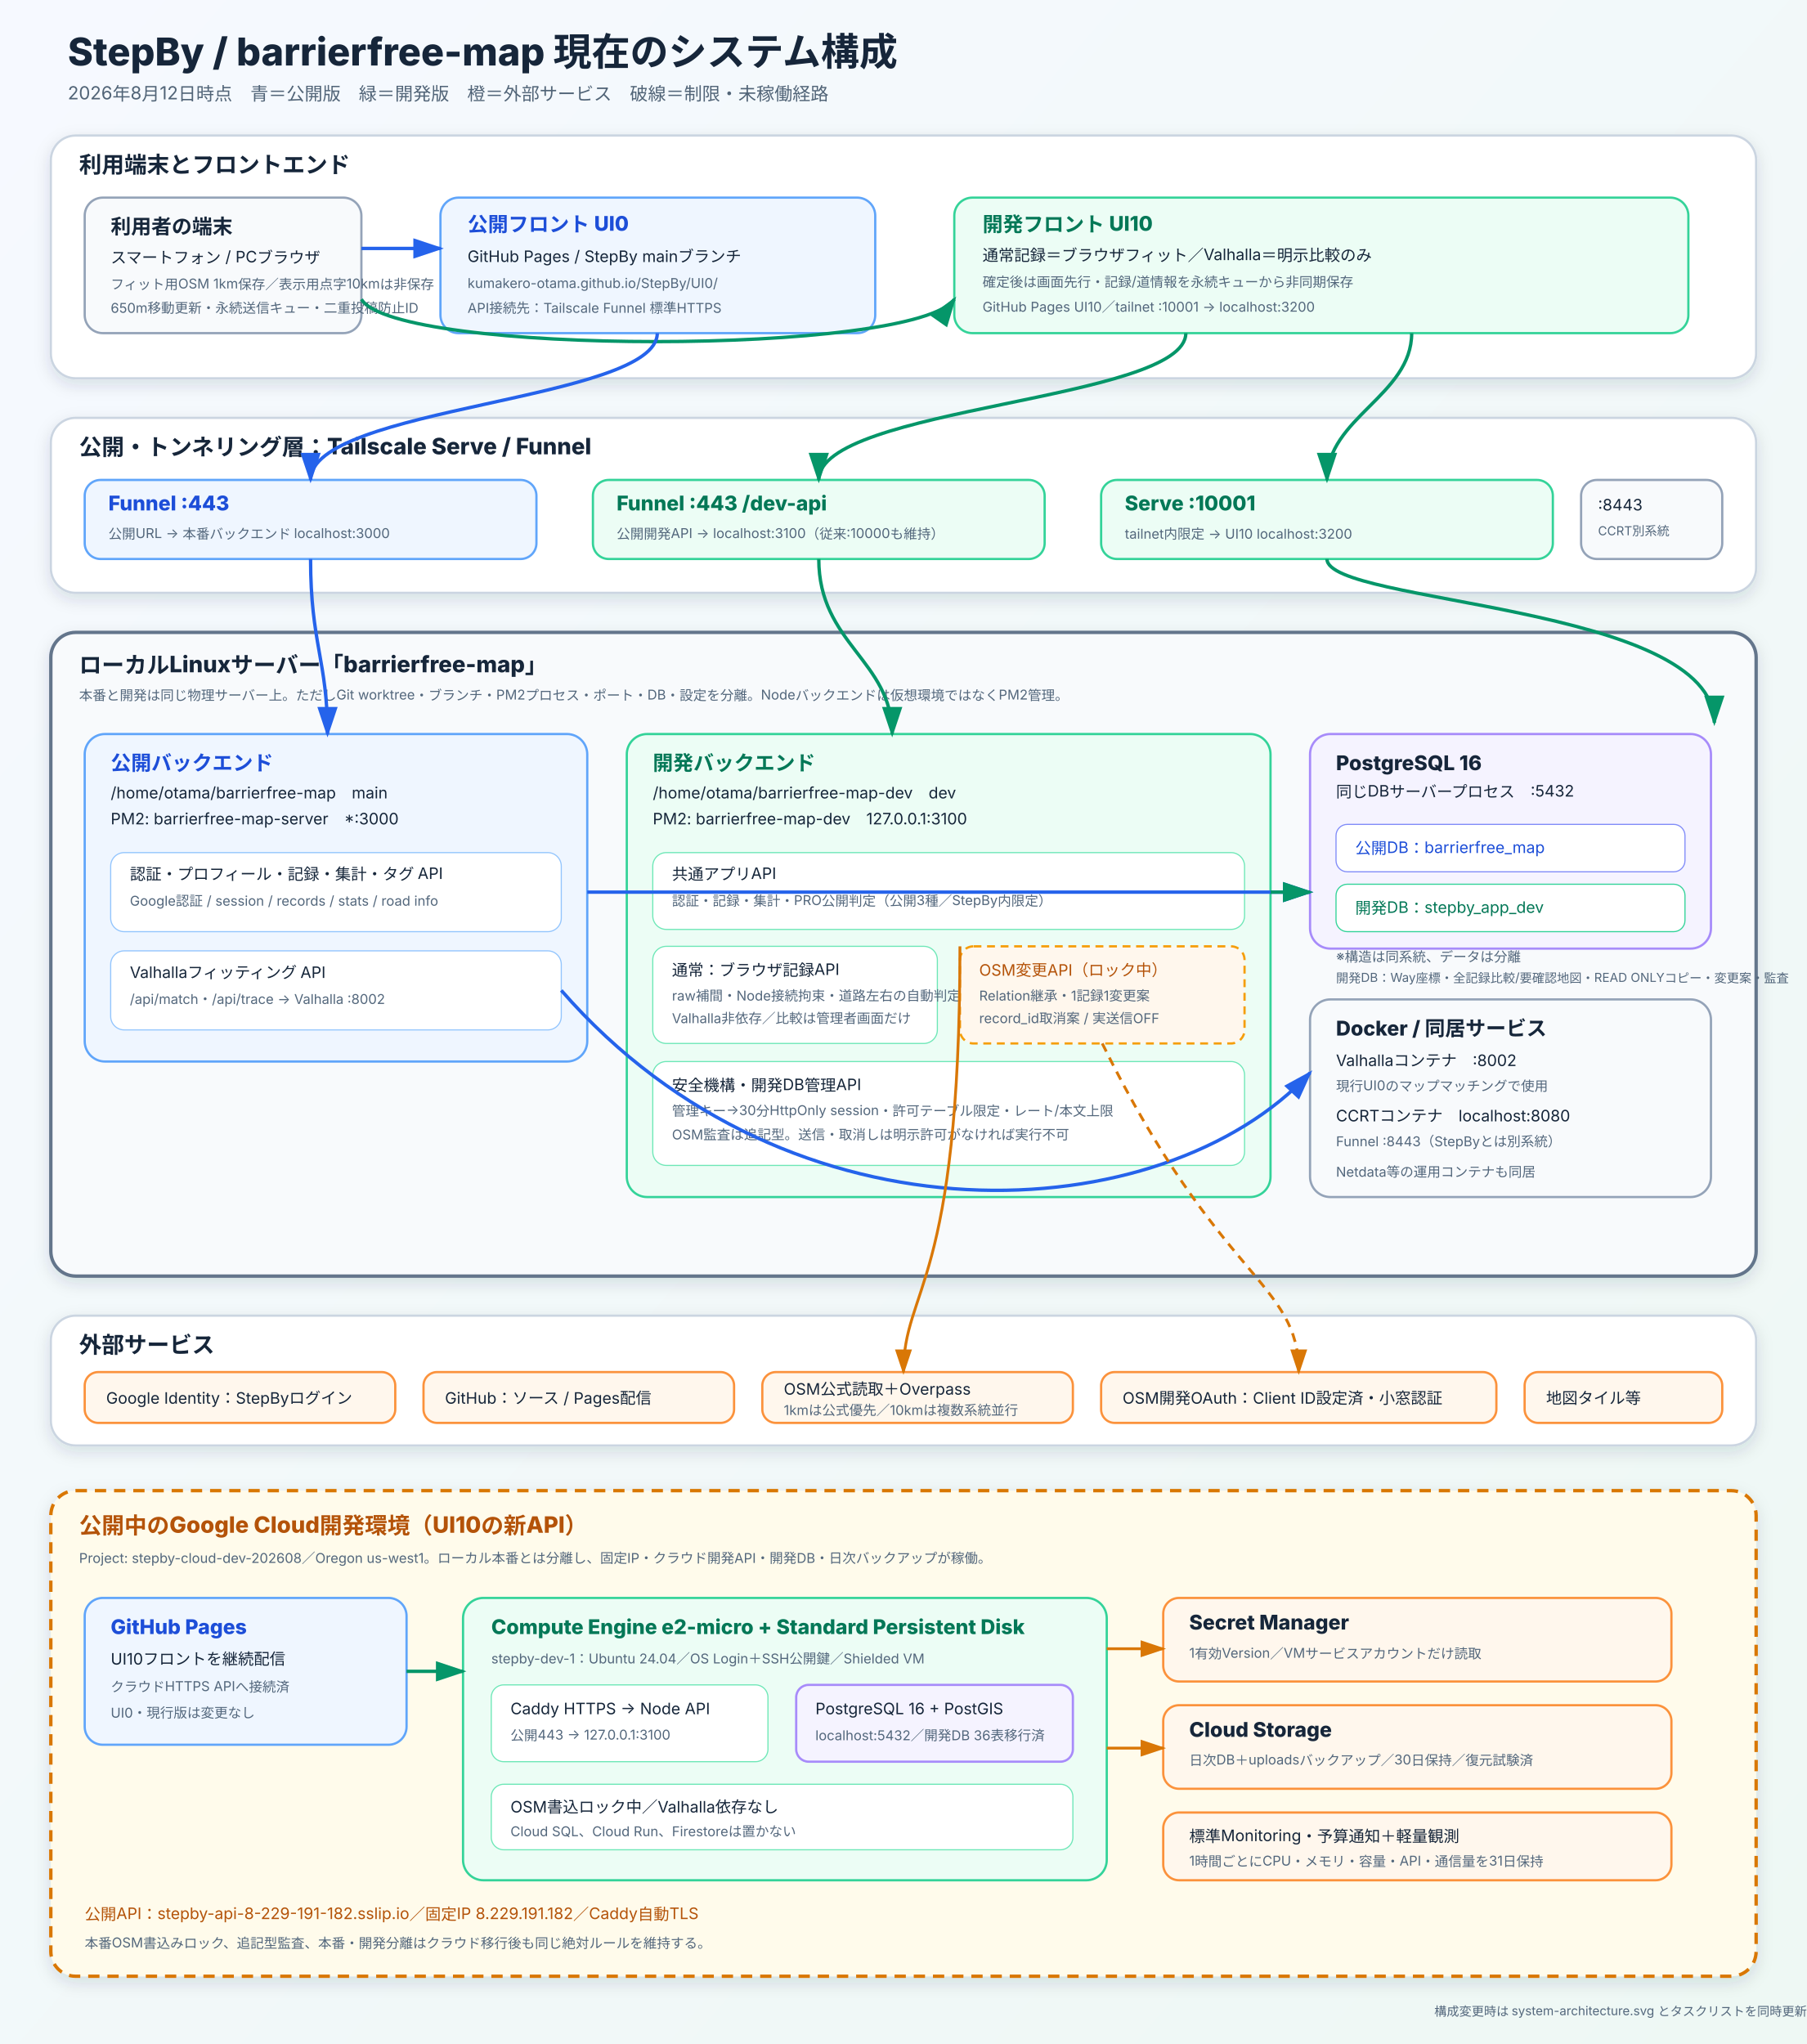
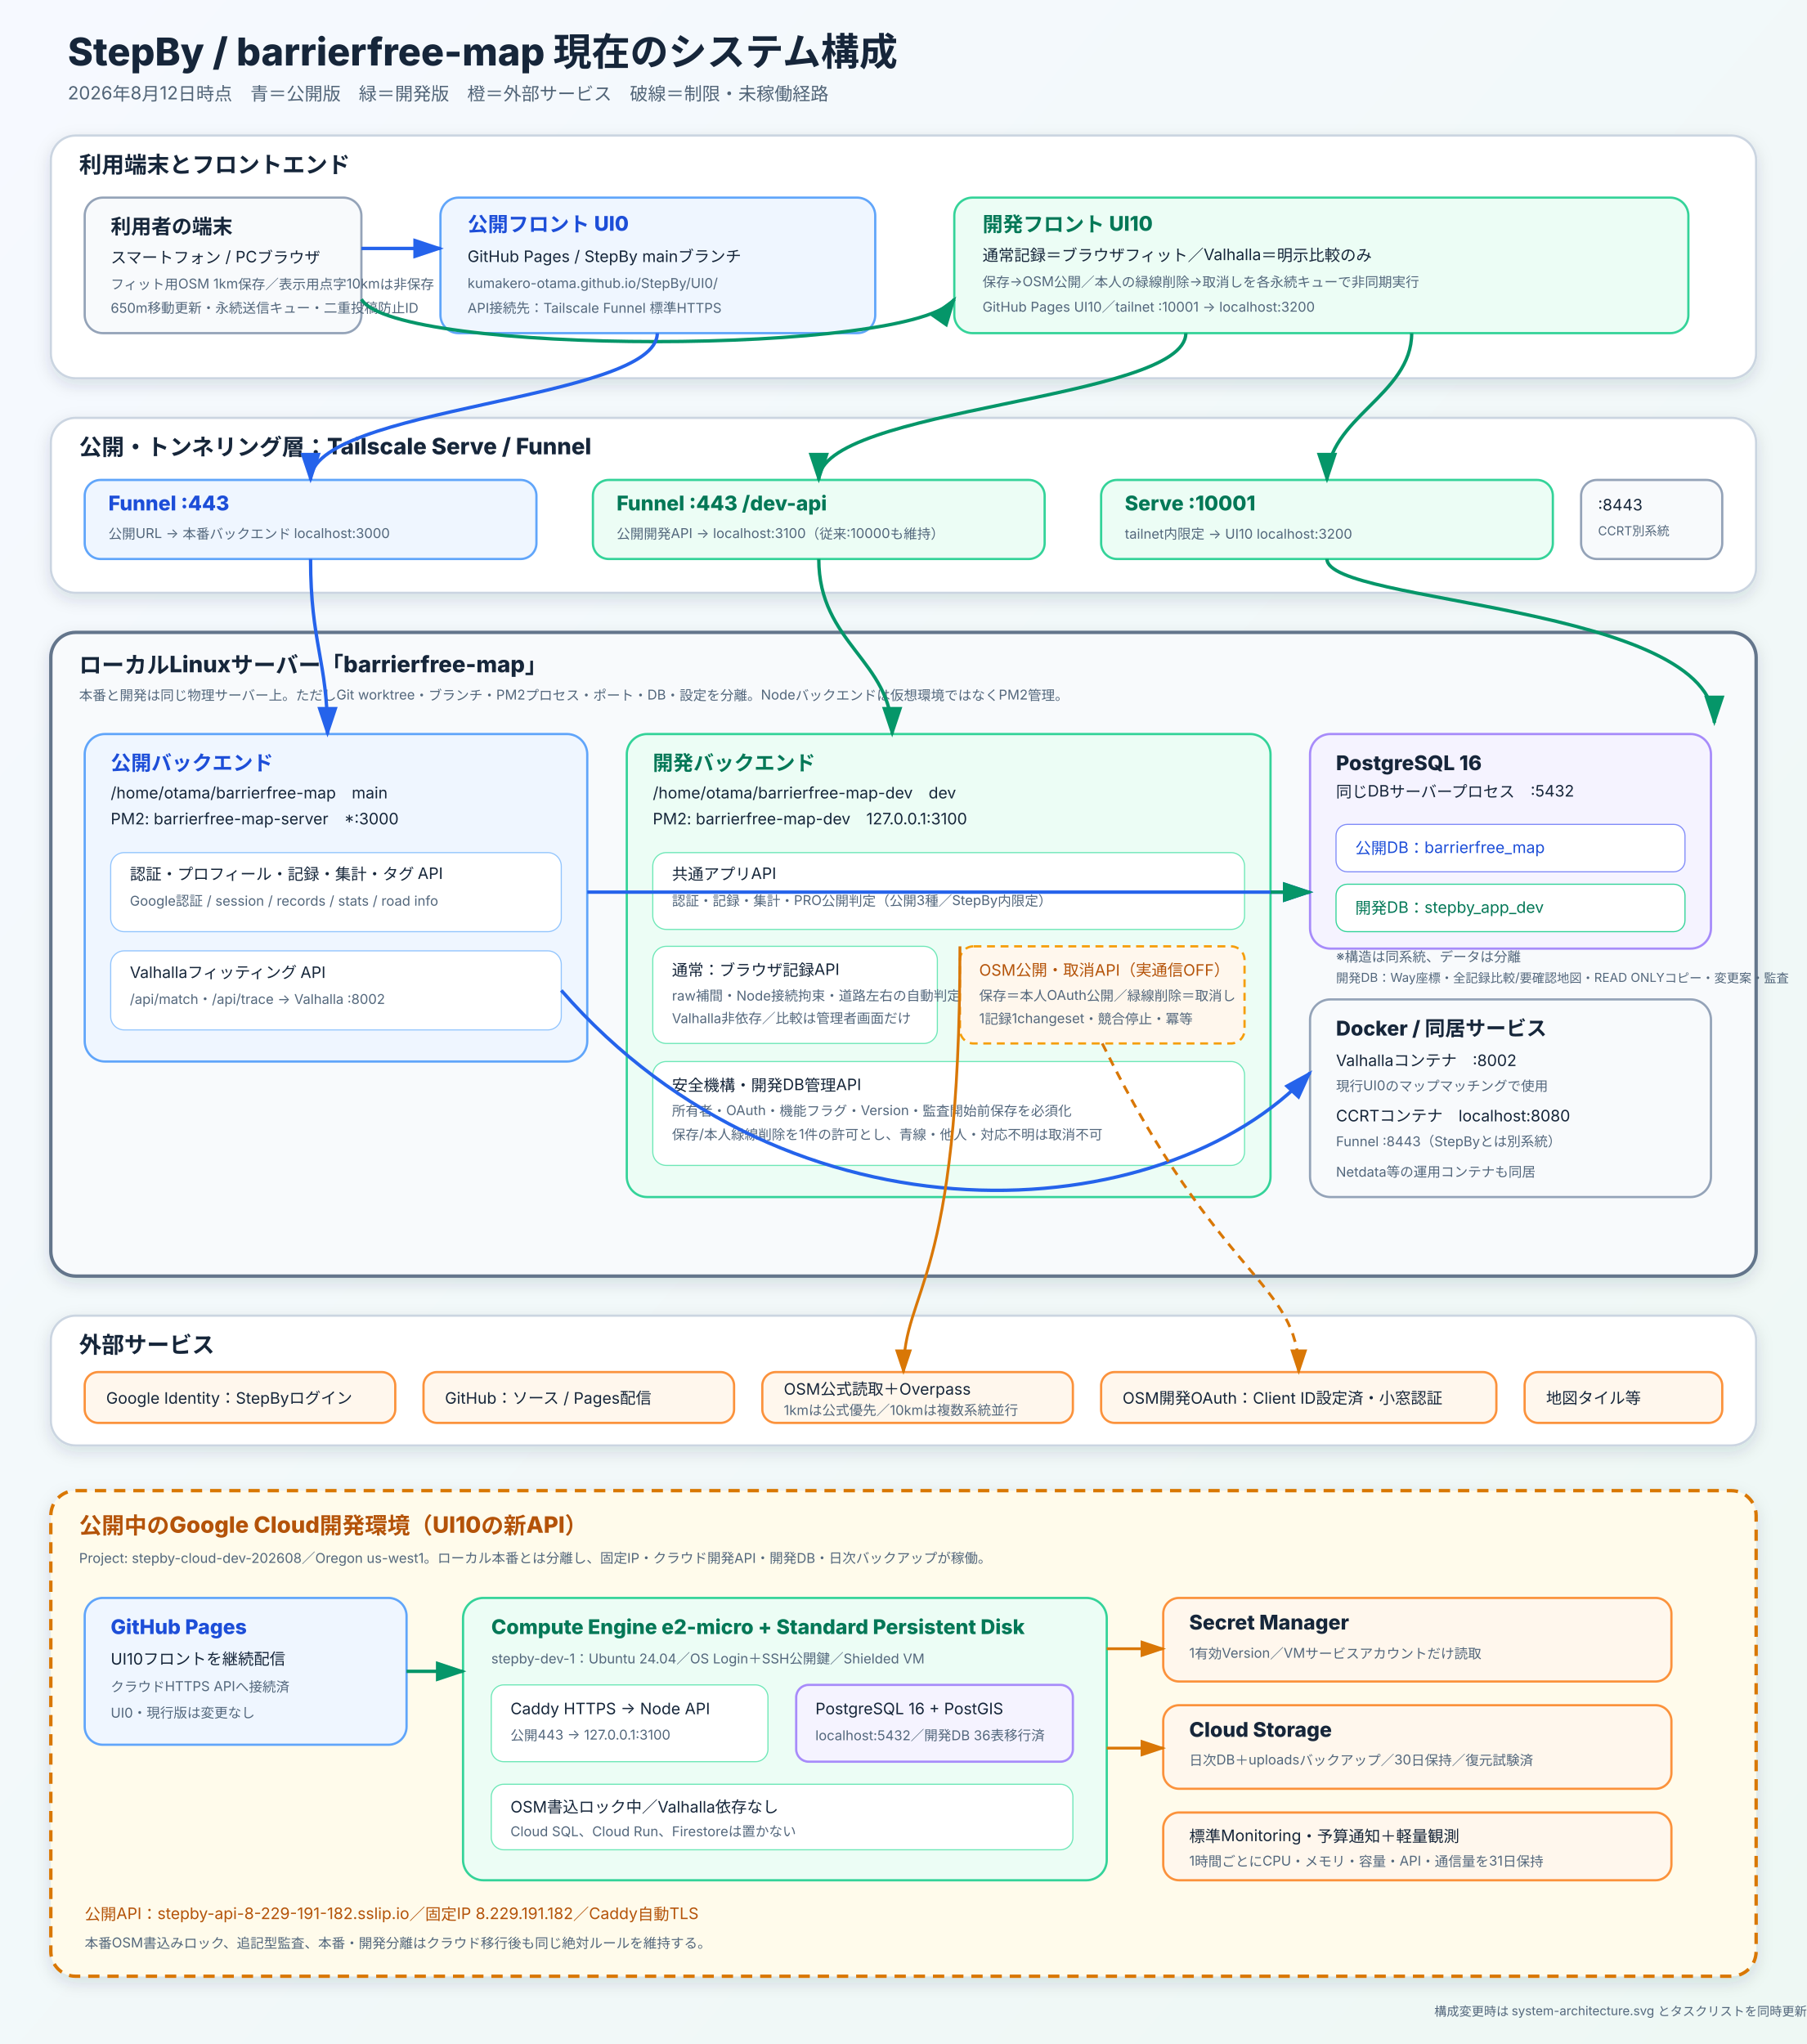
<svg xmlns="http://www.w3.org/2000/svg" width="1600" height="1810" viewBox="0 0 1600 1810" role="img" aria-labelledby="title desc">
  <defs>
    <linearGradient id="bg" x1="0" y1="0" x2="1" y2="1">
      <stop stop-color="#f6f9ff" />
      <stop offset="1" stop-color="#eef8f4" />
    </linearGradient>
    <filter id="shadow" x="-20%" y="-20%" width="140%" height="140%">
      <feDropShadow dx="0" dy="5" stdDeviation="7" flood-color="#19324d" flood-opacity=".13" />
    </filter>
    <marker id="arrowBlue" markerWidth="10" markerHeight="10" refX="8" refY="3" orient="auto">
      <path d="M0,0 L0,6 L9,3 z" fill="#2563eb" />
    </marker>
    <marker id="arrowGreen" markerWidth="10" markerHeight="10" refX="8" refY="3" orient="auto">
      <path d="M0,0 L0,6 L9,3 z" fill="#059669" />
    </marker>
    <marker id="arrowOrange" markerWidth="10" markerHeight="10" refX="8" refY="3" orient="auto">
      <path d="M0,0 L0,6 L9,3 z" fill="#d97706" />
    </marker>
    <marker id="arrowGray" markerWidth="10" markerHeight="10" refX="8" refY="3" orient="auto">
      <path d="M0,0 L0,6 L9,3 z" fill="#64748b" />
    </marker>
    <style>
      text{font-family:-apple-system,BlinkMacSystemFont,"Segoe UI","Noto Sans JP",sans-serif;fill:#16263a}
      .title{font-size:34px;font-weight:800}.subtitle{font-size:16px;fill:#516477}.section{font-size:20px;font-weight:800}.boxTitle{font-size:18px;font-weight:800}.body{font-size:14px}.small{font-size:12px;fill:#53677c}.tiny{font-size:11px;fill:#53677c}.white{fill:#fff}.prodText{fill:#1d4ed8}.devText{fill:#047857}.warnText{fill:#b45309}.muted{fill:#64748b}
      .outer{fill:#fff;stroke:#cbd5e1;stroke-width:2}.prod{fill:#eff6ff;stroke:#60a5fa;stroke-width:2}.dev{fill:#ecfdf5;stroke:#34d399;stroke-width:2}.db{fill:#f5f3ff;stroke:#a78bfa;stroke-width:2}.external{fill:#fff7ed;stroke:#fb923c;stroke-width:2}.infra{fill:#f8fafc;stroke:#94a3b8;stroke-width:2}.locked{fill:#fff7ed;stroke:#f59e0b;stroke-width:2;stroke-dasharray:7 5}.lineProd{fill:none;stroke:#2563eb;stroke-width:3;marker-end:url(#arrowBlue)}.lineDev{fill:none;stroke:#059669;stroke-width:3;marker-end:url(#arrowGreen)}.lineExt{fill:none;stroke:#d97706;stroke-width:2.5;marker-end:url(#arrowOrange)}.lineGray{fill:none;stroke:#64748b;stroke-width:2.5;marker-end:url(#arrowGray)}.dash{stroke-dasharray:8 6}.pill{rx:12;ry:12}
    </style>
  </defs>
  <rect width="1600" height="1810" fill="url(#bg)" />
  <text x="60" y="58" class="title">StepBy / barrierfree-map 現在のシステム構成</text>
  <text x="60" y="88" class="subtitle">2026年8月12日時点　青＝公開版　緑＝開発版　橙＝外部サービス　破線＝制限・未稼働経路</text>
  <rect x="45" y="120" width="1510" height="215" rx="22" class="outer" filter="url(#shadow)" />
  <text x="70" y="153" class="section">利用端末とフロントエンド</text>
  <rect x="75" y="175" width="245" height="120" rx="16" class="infra" />
  <text x="98" y="207" class="boxTitle">利用者の端末</text>
  <text x="98" y="233" class="body">スマートフォン / PCブラウザ</text>
  <text x="98" y="256" class="small">フィット用OSM 1km保存／表示用点字10kmは非保存</text>
  <text x="98" y="277" class="small">650m移動更新・永続送信キュー・二重投稿防止ID</text>
  <rect x="390" y="175" width="385" height="120" rx="16" class="prod" />
  <text x="414" y="205" class="boxTitle prodText">公開フロント UI0</text>
  <text x="414" y="232" class="body">GitHub Pages / StepBy mainブランチ</text>
  <text x="414" y="255" class="small">kumakero-otama.github.io/StepBy/UI0/</text>
  <text x="414" y="277" class="small">API接続先：Tailscale Funnel 標準HTTPS</text>
  <rect x="845" y="175" width="650" height="120" rx="16" class="dev" />
  <text x="870" y="205" class="boxTitle devText">開発フロント UI10</text>
  <text x="870" y="231" class="body">通常記録＝ブラウザフィット／Valhalla＝明示比較のみ</text>
-   <text x="870" y="254" class="small">確定後は画面先行・記録/道情報を永続キューから非同期保存</text>
+   <text x="870" y="254" class="small">保存→OSM公開／本人の緑線削除→取消しを各永続キューで非同期実行</text>
  <text x="870" y="276" class="small">GitHub Pages UI10／tailnet :10001 → localhost:3200</text>
  <path d="M320 220 H390" class="lineProd" />
  <path d="M320 265 C350 315 810 315 845 265" class="lineDev" />
  <rect x="45" y="370" width="1510" height="155" rx="22" class="outer" filter="url(#shadow)" />
  <text x="70" y="403" class="section">公開・トンネリング層：Tailscale Serve / Funnel</text>
  <rect x="75" y="425" width="400" height="70" rx="14" class="prod" />
  <text x="96" y="452" class="boxTitle prodText">Funnel :443</text>
  <text x="96" y="477" class="small">公開URL → 本番バックエンド localhost:3000</text>
  <rect x="525" y="425" width="400" height="70" rx="14" class="dev" />
  <text x="546" y="452" class="boxTitle devText">Funnel :443 /dev-api</text>
  <text x="546" y="477" class="small">公開開発API → localhost:3100（従来:10000も維持）</text>
  <rect x="975" y="425" width="400" height="70" rx="14" class="dev" />
  <text x="996" y="452" class="boxTitle devText">Serve :10001</text>
  <text x="996" y="477" class="small">tailnet内限定 → UI10 localhost:3200</text>
  <rect x="1400" y="425" width="125" height="70" rx="14" class="infra" />
  <text x="1415" y="452" class="body">:8443</text>
  <text x="1415" y="474" class="tiny">CCRT別系統</text>
  <rect x="45" y="560" width="1510" height="570" rx="22" fill="#f8fafc" stroke="#64748b" stroke-width="3" filter="url(#shadow)" />
  <text x="70" y="596" class="section">ローカルLinuxサーバー「barrierfree-map」</text>
  <text x="70" y="620" class="small">本番と開発は同じ物理サーバー上。ただしGit worktree・ブランチ・PM2プロセス・ポート・DB・設定を分離。Nodeバックエンドは仮想環境ではなくPM2管理。</text>
  <rect x="75" y="650" width="445" height="290" rx="18" class="prod" />
  <text x="98" y="682" class="boxTitle prodText">公開バックエンド</text>
  <text x="98" y="707" class="body">/home/otama/barrierfree-map　main</text>
  <text x="98" y="730" class="body">PM2: barrierfree-map-server　*:3000</text>
  <rect x="98" y="755" width="399" height="70" rx="12" fill="#fff" stroke="#93c5fd" />
  <text x="115" y="779" class="body">認証・プロフィール・記録・集計・タグ API</text>
  <text x="115" y="802" class="small">Google認証 / session / records / stats / road info</text>
  <rect x="98" y="842" width="399" height="70" rx="12" fill="#fff" stroke="#93c5fd" />
  <text x="115" y="866" class="body">Valhallaフィッティング API</text>
  <text x="115" y="889" class="small">/api/match・/api/trace → Valhalla :8002</text>
  <rect x="555" y="650" width="570" height="410" rx="18" class="dev" />
  <text x="578" y="682" class="boxTitle devText">開発バックエンド</text>
  <text x="578" y="707" class="body">/home/otama/barrierfree-map-dev　dev</text>
  <text x="578" y="730" class="body">PM2: barrierfree-map-dev　127.0.0.1:3100</text>
  <rect x="578" y="755" width="524" height="68" rx="12" fill="#fff" stroke="#6ee7b7" />
  <text x="595" y="779" class="body">共通アプリAPI</text>
  <text x="595" y="802" class="small">認証・記録・集計・PRO公開判定（公開3種／StepBy内限定）</text>
  <rect x="578" y="838" width="252" height="86" rx="12" fill="#fff" stroke="#6ee7b7" />
  <text x="595" y="864" class="body">通常：ブラウザ記録API</text>
  <text x="595" y="886" class="small">raw補間・Node接続拘束・道路左右の自動判定</text>
  <text x="595" y="906" class="small">Valhalla非依存／比較は管理者画面だけ</text>
  <rect x="850" y="838" width="252" height="86" rx="12" class="locked" />
-   <text x="867" y="864" class="body warnText">OSM変更API（ロック中）</text>
-   <text x="867" y="886" class="small">Relation継承・1記録1変更案</text>
-   <text x="867" y="906" class="small">record_id取消案 / 実送信OFF</text>
+   <text x="867" y="864" class="body warnText">OSM公開・取消API（実通信OFF）</text>
+   <text x="867" y="886" class="small">保存＝本人OAuth公開／緑線削除＝取消し</text>
+   <text x="867" y="906" class="small">1記録1changeset・競合停止・冪等</text>
  <rect x="578" y="940" width="524" height="92" rx="12" fill="#fff" stroke="#6ee7b7" />
  <text x="595" y="966" class="body">安全機構・開発DB管理API</text>
-   <text x="595" y="988" class="small">管理キー→30分HttpOnly session・許可テーブル限定・レート/本文上限</text>
-   <text x="595" y="1009" class="small">OSM監査は追記型。送信・取消しは明示許可がなければ実行不可</text>
+   <text x="595" y="988" class="small">所有者・OAuth・機能フラグ・Version・監査開始前保存を必須化</text>
+   <text x="595" y="1009" class="small">保存/本人緑線削除を1件の許可とし、青線・他人・対応不明は取消不可</text>
  <rect x="1160" y="650" width="355" height="190" rx="18" class="db" />
  <text x="1183" y="682" class="boxTitle">PostgreSQL 16</text>
  <text x="1183" y="706" class="body">同じDBサーバープロセス　:5432</text>
  <rect x="1183" y="730" width="309" height="42" rx="10" fill="#fff" stroke="#818cf8" />
  <text x="1200" y="756" class="body prodText">公開DB：barrierfree_map</text>
  <rect x="1183" y="783" width="309" height="42" rx="10" fill="#fff" stroke="#34d399" />
  <text x="1200" y="809" class="body devText">開発DB：stepby_app_dev</text>
  <text x="1183" y="851" class="small">※構造は同系統、データは分離</text>
  <text x="1183" y="870" class="tiny">開発DB：Way座標・全記録比較/要確認地図・READ ONLYコピー・変更案・監査</text>
  <rect x="1160" y="885" width="355" height="175" rx="18" class="infra" />
  <text x="1183" y="917" class="boxTitle">Docker / 同居サービス</text>
  <text x="1183" y="944" class="body">Valhallaコンテナ　:8002</text>
  <text x="1183" y="966" class="small">現行UI0のマップマッチングで使用</text>
  <text x="1183" y="993" class="body">CCRTコンテナ　localhost:8080</text>
  <text x="1183" y="1015" class="small">Funnel :8443（StepByとは別系統）</text>
  <text x="1183" y="1042" class="small">Netdata等の運用コンテナも同居</text>
  <path d="M520 790 H1160" class="lineProd" />
  <path d="M1125 790 H1160" class="lineDev" />
  <path d="M497 877 C700 1110 1030 1090 1160 950" class="lineProd" />
  <rect x="45" y="1165" width="1510" height="115" rx="22" class="outer" filter="url(#shadow)" />
  <text x="70" y="1198" class="section">外部サービス</text>
  <rect x="75" y="1215" width="275" height="45" rx="12" class="external" />
  <text x="94" y="1243" class="body">Google Identity：StepByログイン</text>
  <rect x="375" y="1215" width="275" height="45" rx="12" class="external" />
  <text x="394" y="1243" class="body">GitHub：ソース / Pages配信</text>
  <rect x="675" y="1215" width="275" height="45" rx="12" class="external" />
  <text x="694" y="1235" class="body">OSM公式読取＋Overpass</text>
  <text x="694" y="1253" class="small">1kmは公式優先／10kmは複数系統並行</text>
  <rect x="975" y="1215" width="350" height="45" rx="12" class="external" />
  <text x="994" y="1243" class="body">OSM開発OAuth：Client ID設定済・小窓認証</text>
  <rect x="1350" y="1215" width="175" height="45" rx="12" class="external" />
  <text x="1369" y="1243" class="body">地図タイル等</text>
  <path d="M850 838 C850 1140 800 1140 800 1215" class="lineExt" />
  <path d="M976 924 C1080 1135 1150 1135 1150 1215" class="lineExt dash" />
  <path d="M582 295 C582 355 275 360 275 425" class="lineProd" />
  <path d="M1050 295 C1050 355 725 360 725 425" class="lineDev" />
  <path d="M1250 295 C1250 350 1175 370 1175 425" class="lineDev" />
  <path d="M275 495 C275 570 290 585 290 650" class="lineProd" />
  <path d="M725 495 C725 570 790 585 790 650" class="lineDev" />
  <path d="M1175 495 C1175 535 1518 535 1518 640" class="lineDev" />
  <rect x="45" y="1320" width="1510" height="430" rx="22" fill="#fffbeb" stroke="#d97706" stroke-width="3" stroke-dasharray="10 7" filter="url(#shadow)" />
  <text x="70" y="1358" class="section warnText">公開中のGoogle Cloud開発環境（UI10の新API）</text>
  <text x="70" y="1384" class="small">Project: stepby-cloud-dev-202608／Oregon us-west1。ローカル本番とは分離し、固定IP・クラウド開発API・開発DB・日次バックアップが稼働。</text>
  <rect x="75" y="1415" width="285" height="130" rx="16" class="prod" />
  <text x="98" y="1447" class="boxTitle prodText">GitHub Pages</text>
  <text x="98" y="1474" class="body">UI10フロントを継続配信</text>
  <text x="98" y="1498" class="small">クラウドHTTPS APIへ接続済</text>
  <text x="98" y="1521" class="small">UI0・現行版は変更なし</text>
  <rect x="410" y="1415" width="570" height="250" rx="18" class="dev" />
  <text x="435" y="1447" class="boxTitle devText">Compute Engine e2-micro + Standard Persistent Disk</text>
  <text x="435" y="1473" class="small">stepby-dev-1：Ubuntu 24.04／OS Login＋SSH公開鍵／Shielded VM</text>
  <rect x="435" y="1492" width="245" height="68" rx="11" fill="#fff" stroke="#6ee7b7" />
  <text x="452" y="1518" class="body">Caddy HTTPS → Node API</text>
  <text x="452" y="1541" class="small">公開443 → 127.0.0.1:3100</text>
  <rect x="705" y="1492" width="245" height="68" rx="11" class="db" />
  <text x="722" y="1518" class="body">PostgreSQL 16 + PostGIS</text>
  <text x="722" y="1541" class="small">localhost:5432／開発DB 36表移行済</text>
  <rect x="435" y="1580" width="515" height="58" rx="11" fill="#fff" stroke="#6ee7b7" />
  <text x="452" y="1605" class="body">OSM書込ロック中／Valhalla依存なし</text>
  <text x="452" y="1626" class="small">Cloud SQL、Cloud Run、Firestoreは置かない</text>
  <rect x="1030" y="1415" width="450" height="74" rx="14" class="external" />
  <text x="1053" y="1443" class="boxTitle">Secret Manager</text>
  <text x="1053" y="1468" class="small">1有効Version／VMサービスアカウントだけ読取</text>
  <rect x="1030" y="1510" width="450" height="74" rx="14" class="external" />
  <text x="1053" y="1538" class="boxTitle">Cloud Storage</text>
  <text x="1053" y="1563" class="small">日次DB＋uploadsバックアップ／30日保持／復元試験済</text>
  <rect x="1030" y="1605" width="450" height="60" rx="14" class="external" />
  <text x="1053" y="1631" class="body">標準Monitoring・予算通知＋軽量観測</text>
  <text x="1053" y="1652" class="small">1時間ごとにCPU・メモリ・容量・API・通信量を31日保持</text>
  <path d="M360 1480 H410" class="lineDev" />
  <path d="M980 1460 H1030" class="lineExt" />
  <path d="M980 1548 H1030" class="lineExt" />
  <text x="75" y="1700" class="body warnText">公開API：stepby-api-8-229-191-182.sslip.io／固定IP 8.229.191.182／Caddy自動TLS</text>
  <text x="75" y="1725" class="small">本番OSM書込みロック、追記型監査、本番・開発分離はクラウド移行後も同じ絶対ルールを維持する。</text>
  <text x="1270" y="1785" class="tiny">構成変更時は system-architecture.svg とタスクリストを同時更新する</text>
</svg>
